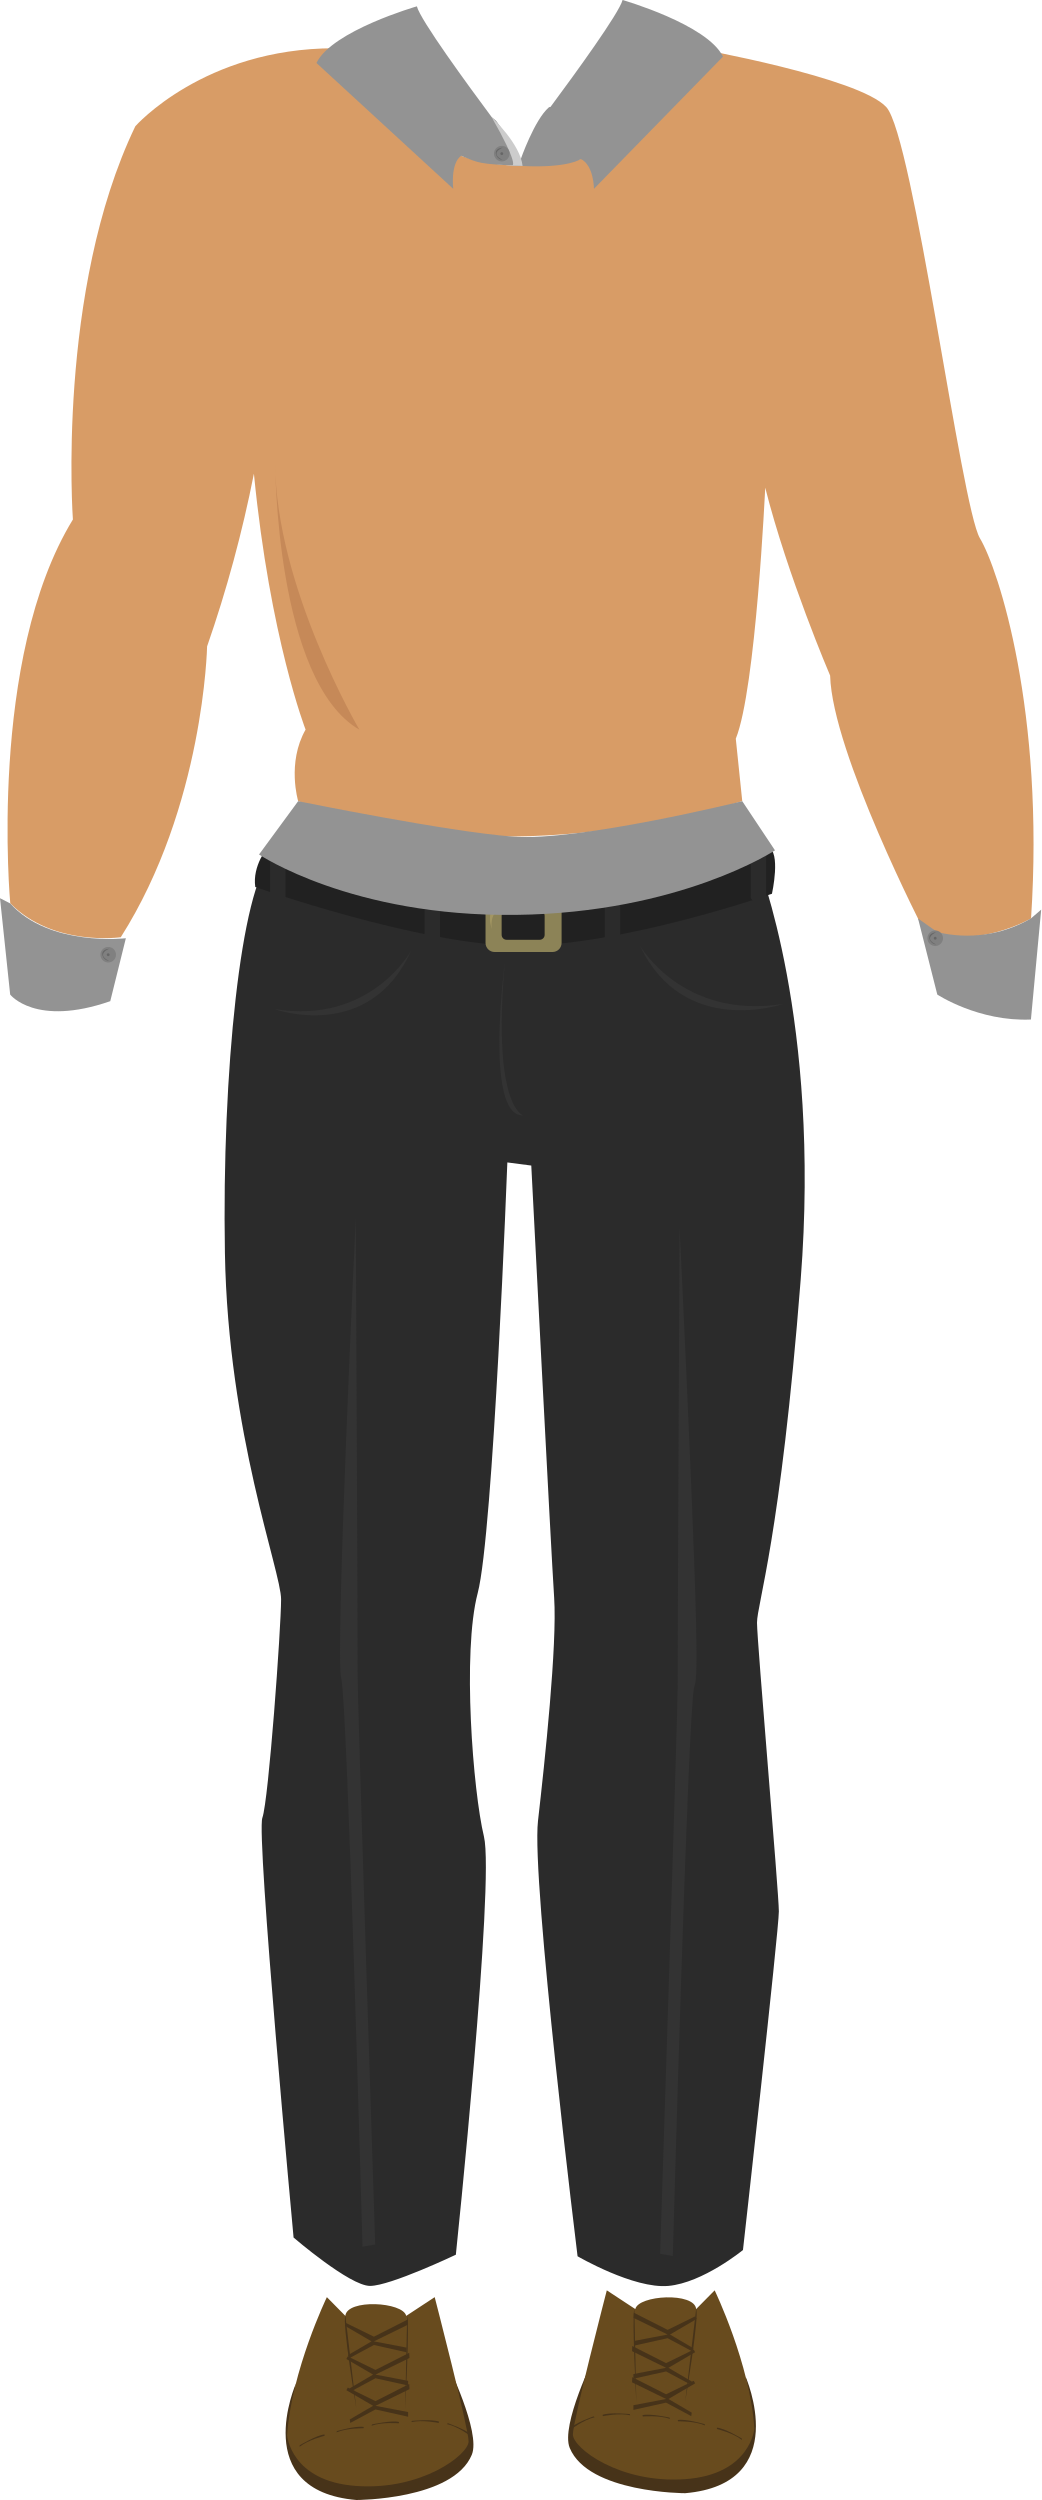
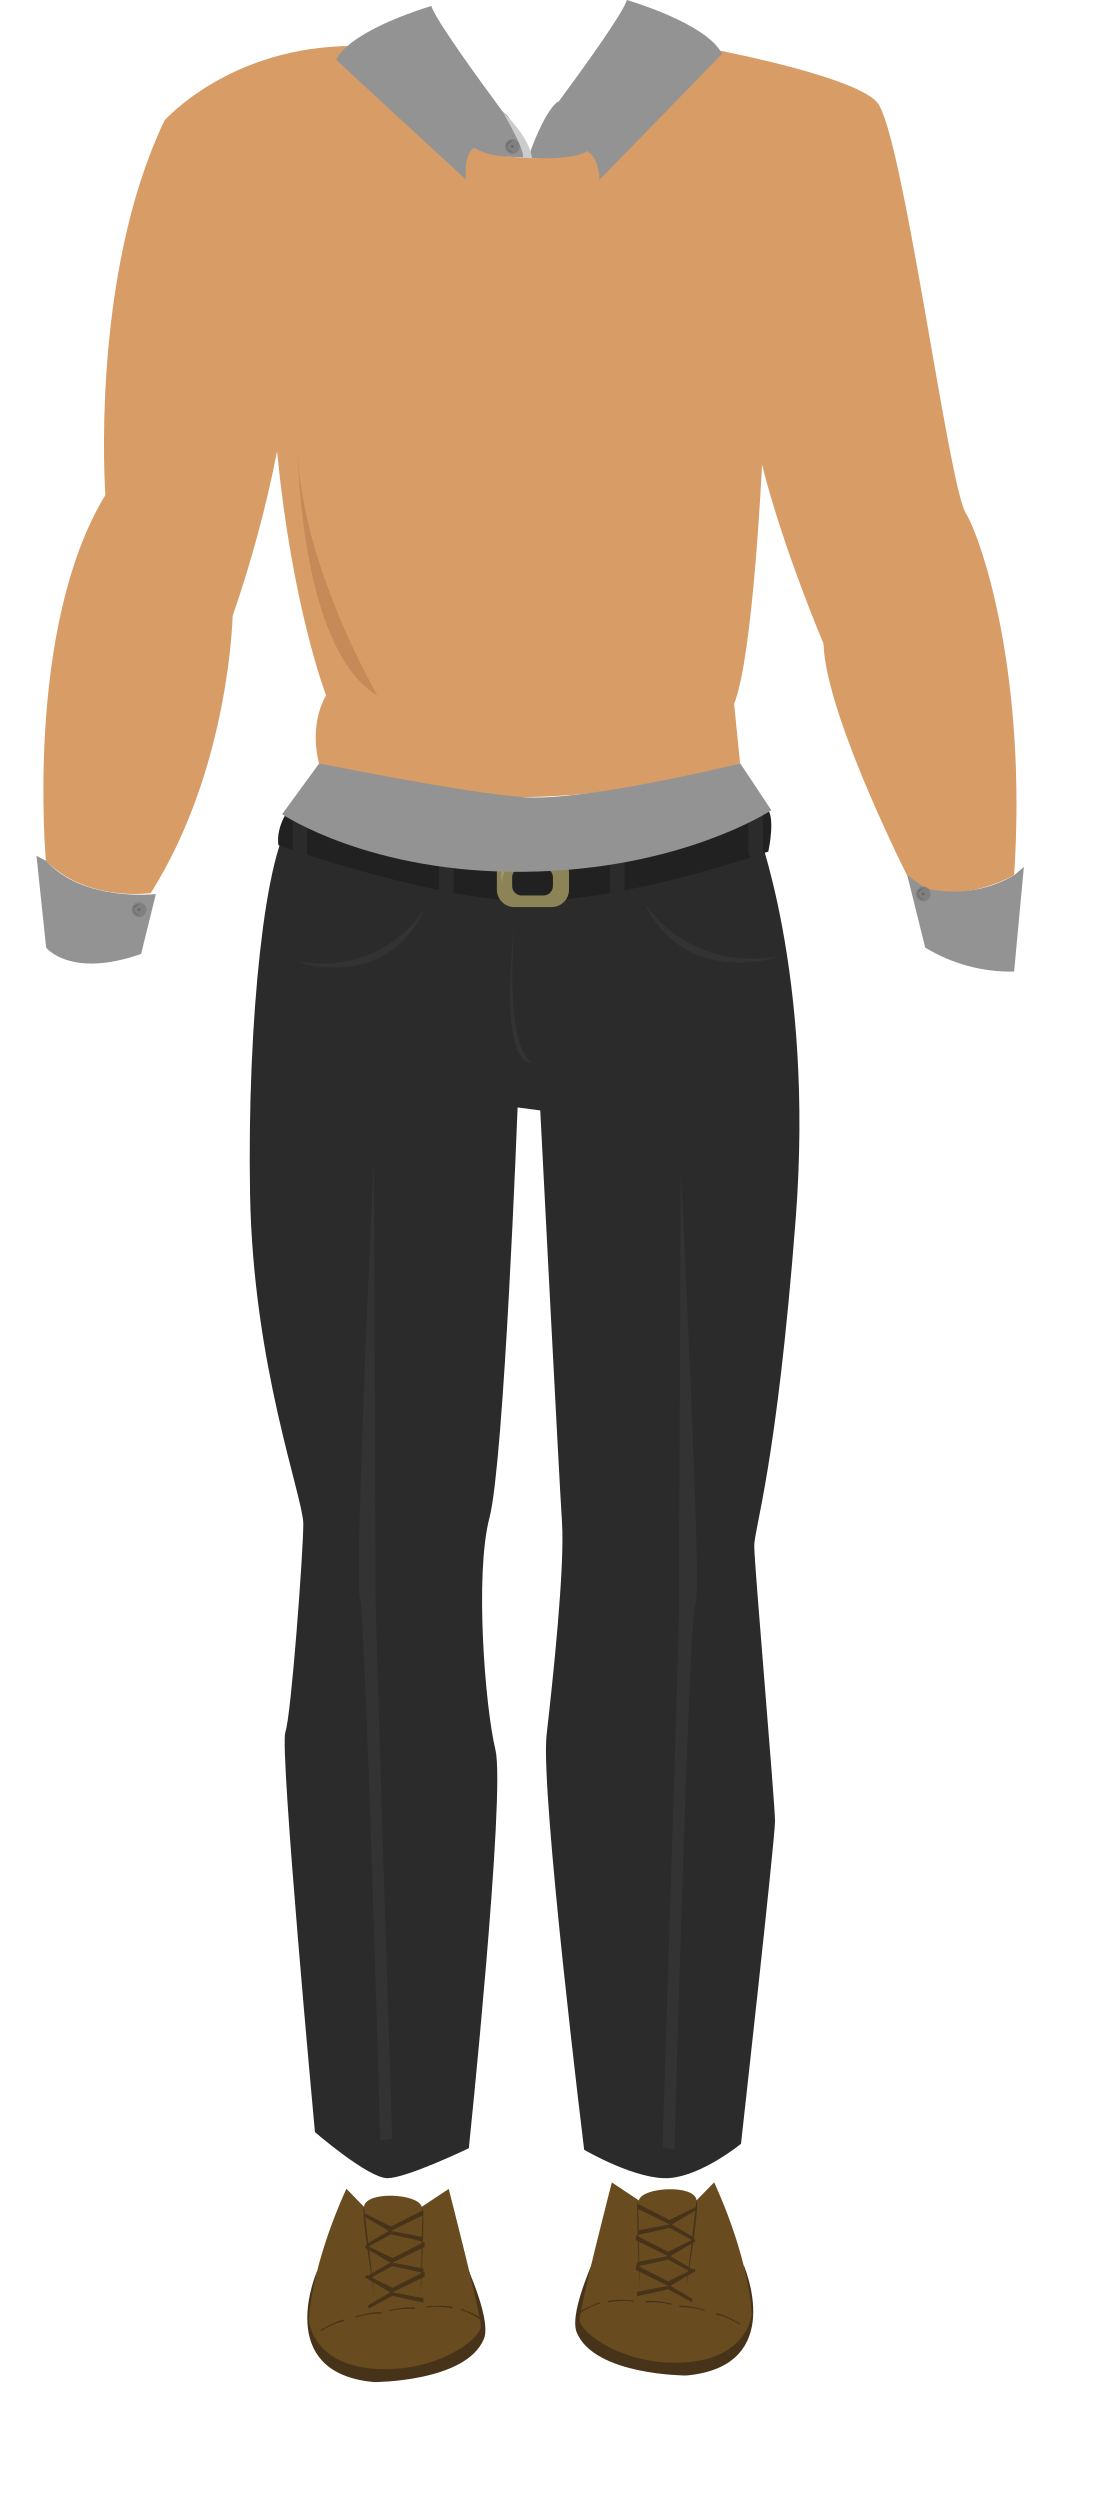
- <svg xmlns="http://www.w3.org/2000/svg" viewBox="0 0 333.67 801.08">
+ <svg xmlns="http://www.w3.org/2000/svg" viewBox="0 0 183 417.31">
  <defs>
-     <style>.cls-1{fill:#473319;}.cls-2{fill:#684b1e;}.cls-3{fill:#2b2b2b;}.cls-4{fill:#333;}.cls-5{fill:#212121;}.cls-6{fill:#8c8357;}.cls-7{fill:#a39662;}.cls-8{fill:#d89c66;}.cls-9{fill:#939393;}.cls-10{fill:#ccc;}.cls-11{fill:gray;}.cls-12{fill:#666;}.cls-13{fill:#c68958;}</style>
+     <style>.cls-1{fill:none;}.cls-2{fill:#473319;}.cls-3{fill:#684b1e;}.cls-4{fill:#2b2b2b;}.cls-5{fill:#333;}.cls-6{fill:#212121;}.cls-7{fill:#8c8357;}.cls-8{fill:#a39662;}.cls-9{fill:#d89c66;}.cls-10{fill:#939393;}.cls-11{fill:#ccc;}.cls-12{fill:gray;}.cls-13{fill:#666;}.cls-14{fill:#c68958;}</style>
  </defs>
  <g id="Layer_2" data-name="Layer 2">
    <g id="rbb2">
      <g id="rbb2-2" data-name="rbb2">
+         <rect class="cls-1" y="2.31" width="183" height="415" />
        <g id="dressshoes">
          <g id="sbbshoes">
-             <path class="cls-1" d="M94.83,763.74s-15.15,34.34,19.35,37.34c0,0,31,0,37-14.5,3-7.23-8-29.5-8-29.5s7.68,22.78,6,25.21-15.5,14.8-33,12.29-24.7-5.67-21.35-30.84" />
-             <path class="cls-2" d="M104.74,736.08S93.38,759.64,92,780.36c0,0,1.15,14.72,22.15,16.22s36-10.05,36-14.29-10.86-46.21-10.86-46.21l-9.13,6c-1-4.5-19-5.5-19.5,0Z" />
-             <path class="cls-1" d="M96,783.58s5.5-3.33,8-3.5v.44s-5.17,1.25-8,3.5Z" />
-             <path class="cls-1" d="M107.94,779s6.17-1.8,8.63-1.32l-.11.42s-5.32-.12-8.63,1.32Z" />
-             <path class="cls-1" d="M119.19,776.87s6.27-1.41,8.7-.78l-.14.42s-5.3-.46-8.7.77Z" />
-             <path class="cls-1" d="M132,775.73s6.4-.66,8.73.26l-.19.4s-5.2-1.09-8.73-.27Z" />
-             <path class="cls-1" d="M143.52,776.47s6.08,2.12,7.79,3.95l-.33.27s-4.25-3.19-7.79-3.94Z" />
-             <path class="cls-1" d="M110.68,742.08l3.5,29.67S109.54,744,110.68,742.08Z" />
-             <path class="cls-1" d="M129.83,772s1.49-27.81.63-29.86L129.83,772" />
-             <polyline class="cls-1" points="110.95 744.4 119.81 748.75 130.64 743.25 130.71 744.91 119.81 750.25 130.28 752.25 130.28 753.75 119.81 751.41 111.74 755.74 111.58 754.62 119.05 750.25 110.5 745.25 110.95 744.4" />
-             <polyline class="cls-1" points="111.44 755.06 120.31 759.4 131.13 753.91 131.21 755.57 120.31 760.9 130.78 762.9 130.78 764.4 120.31 762.07 112.23 766.4 112.08 765.28 119.55 760.9 110.99 755.9 111.44 755.06" />
-             <polyline class="cls-1" points="111.44 765.05 120.31 769.4 131.13 763.9 131.21 765.56 120.31 770.9 130.78 772.9 130.78 774.4 120.31 772.06 112.23 776.39 112.08 775.27 119.55 770.9 110.99 765.9 111.44 765.05" />
+             <path class="cls-2" d="M52.93,379.09s-7.48,17.05,9.56,18.54c0,0,15.31,0,18.28-7.2,1.47-3.59-4-14.64-4-14.64s3.8,11.31,3,12.51-7.65,7.34-16.29,6.1-12.2-2.81-10.55-15.31" />
+             <path class="cls-3" d="M57.83,365.36s-5.61,11.7-6.28,22c0,0,.57,7.31,10.94,8.05s17.78-5,17.78-7.09-5.37-22.94-5.37-22.94l-4.51,3c-.49-2.23-9.38-2.73-9.63,0Z" />
+             <path class="cls-2" d="M53.52,388.94s2.71-1.65,3.95-1.74v.22a12.36,12.36,0,0,0-3.95,1.74Z" />
+             <path class="cls-2" d="M59.41,386.64s3.05-.89,4.26-.65l-.05.21a12.54,12.54,0,0,0-4.27.65Z" />
+             <path class="cls-2" d="M65,385.61s3.1-.7,4.29-.39l-.07.21a12.34,12.34,0,0,0-4.29.38Z" />
+             <path class="cls-2" d="M71.28,385s3.16-.32,4.31.13l-.09.2a12.3,12.3,0,0,0-4.31-.13Z" />
+             <path class="cls-2" d="M77,385.41s3,1,3.84,2l-.16.14a12.3,12.3,0,0,0-3.85-2Z" />
+             <path class="cls-2" d="M60.76,368.34l1.73,14.73S60.2,369.29,60.76,368.34Z" />
+             <path class="cls-2" d="M70.22,383.2s.74-13.81.31-14.83l-.31,14.83" />
+             <polyline class="cls-2" points="60.9 369.49 65.27 371.65 70.62 368.92 70.66 369.75 65.27 372.39 70.44 373.39 70.44 374.13 65.27 372.97 61.28 375.12 61.21 374.57 64.9 372.39 60.67 369.91 60.9 369.49" />
+             <polyline class="cls-2" points="61.14 374.78 65.52 376.94 70.86 374.21 70.9 375.04 65.52 377.69 70.69 378.68 70.69 379.42 65.52 378.26 61.53 380.41 61.45 379.86 65.14 377.69 60.92 375.2 61.14 374.78" />
+             <polyline class="cls-2" points="61.14 379.74 65.52 381.9 70.86 379.17 70.9 380 65.52 382.64 70.69 383.64 70.69 384.38 65.52 383.22 61.53 385.37 61.45 384.82 65.14 382.64 60.92 380.16 61.14 379.74" />
          </g>
          <g id="sbbshoes-2" data-name="sbbshoes">
-             <path class="cls-1" d="M238.91,761.56s15.14,34.34-19.35,37.34c0,0-31,0-37-14.5-3-7.23,8-29.5,8-29.5s-7.69,22.78-6,25.2,15.5,14.8,33,12.3,24.7-5.67,21.35-30.84" />
-             <path class="cls-2" d="M229,733.9s11.37,23.55,12.72,44.28c0,0-1.16,14.72-22.15,16.22s-36-10-36-14.3,10.87-46.2,10.87-46.2l9.13,6c1-4.5,19-5.5,19.5,0Z" />
-             <path class="cls-1" d="M237.73,781.4s-5.5-3.34-8-3.5v.43s5.16,1.25,8,3.5Z" />
-             <path class="cls-1" d="M225.8,776.77s-6.18-1.8-8.64-1.31l.12.42s5.31-.13,8.63,1.31Z" />
-             <path class="cls-1" d="M214.55,774.68s-6.28-1.41-8.7-.77l.14.42s5.29-.46,8.7.77Z" />
-             <path class="cls-1" d="M201.77,773.54s-6.4-.65-8.73.27l.18.4s5.21-1.09,8.73-.27Z" />
-             <path class="cls-1" d="M190.21,774.28s-6.07,2.13-7.79,4l.34.28s4.25-3.19,7.79-4Z" />
-             <path class="cls-1" d="M223.06,739.9l-3.5,29.66S224.2,741.81,223.06,739.9Z" />
-             <path class="cls-1" d="M203.9,769.83S202.41,742,203.27,740l.63,29.87" />
-             <polyline class="cls-1" points="222.78 742.22 213.92 746.56 203.1 741.07 203.02 742.73 213.92 748.06 203.45 750.06 203.45 751.56 213.92 749.23 222 753.55 222.15 752.44 214.69 748.06 223.24 743.06 222.78 742.22" />
-             <polyline class="cls-1" points="222.29 752.88 213.43 757.22 202.6 751.73 202.53 753.39 213.43 758.72 202.96 760.72 202.96 762.22 213.43 759.89 221.5 764.21 221.66 763.1 214.19 758.72 222.74 753.72 222.29 752.88" />
-             <polyline class="cls-1" points="222.29 762.87 213.43 767.21 202.6 761.72 202.53 763.38 213.43 768.71 202.96 770.71 202.96 772.21 213.43 769.88 221.5 774.21 221.66 773.09 214.19 768.71 222.74 763.71 222.29 762.87" />
+             <path class="cls-2" d="M124.1,378s7.48,17-9.56,18.53c0,0-15.31,0-18.27-7.19-1.48-3.59,4-14.65,4-14.65s-3.8,11.31-3,12.51,7.66,7.35,16.29,6.11S125.76,390.5,124.1,378" />
+             <path class="cls-3" d="M119.2,364.28s5.62,11.69,6.28,22c0,0-.57,7.3-10.94,8.05s-17.77-5-17.78-7.1,5.37-22.93,5.37-22.93l4.51,3c.49-2.24,9.39-2.73,9.63,0Z" />
+             <path class="cls-2" d="M123.52,387.86s-2.72-1.66-4-1.74v.22a12.49,12.49,0,0,1,4,1.73Z" />
+             <path class="cls-2" d="M117.62,385.56s-3.05-.89-4.26-.65l.06.21a12.23,12.23,0,0,1,4.26.65Z" />
+             <path class="cls-2" d="M112.07,384.52s-3.1-.7-4.3-.38l.07.21a12.4,12.4,0,0,1,4.3.38Z" />
+             <path class="cls-2" d="M105.75,384s-3.16-.33-4.31.13l.1.2a12.46,12.46,0,0,1,4.31-.14Z" />
+             <path class="cls-2" d="M100.05,384.33s-3,1.05-3.85,2l.17.13a12.56,12.56,0,0,1,3.84-2Z" />
+             <path class="cls-2" d="M116.27,367.26,114.54,382S116.83,368.21,116.27,367.26Z" />
+             <path class="cls-2" d="M106.81,382.11s-.74-13.8-.31-14.82l.31,14.82" />
+             <polyline class="cls-2" points="116.14 368.41 111.76 370.57 106.41 367.84 106.38 368.66 111.76 371.31 106.59 372.3 106.59 373.05 111.76 371.89 115.75 374.04 115.82 373.48 112.14 371.31 116.36 368.83 116.14 368.41" />
+             <polyline class="cls-2" points="115.89 373.7 111.52 375.86 106.17 373.13 106.13 373.95 111.52 376.6 106.34 377.59 106.34 378.34 111.52 377.18 115.5 379.33 115.58 378.77 111.89 376.6 116.12 374.12 115.89 373.7" />
+             <polyline class="cls-2" points="115.89 378.66 111.52 380.82 106.17 378.09 106.13 378.91 111.52 381.56 106.34 382.55 106.34 383.3 111.52 382.14 115.5 384.29 115.58 383.73 111.89 381.56 116.12 379.08 115.89 378.66" />
          </g>
        </g>
        <g id="sbbpants2">
          <g id="sbbpants">
-             <path class="cls-3" d="M86.92,275s65.06,47.17,155.86,1.58c0,0,20.29,50.4,13.79,133.4s-14,104-14,110,7,86.5,7,92.5-11.5,108.5-11.5,108.5-12.82,10.5-23.91,11.5-29.09-9.5-29.09-9.5-14.86-120.5-12.68-139.5,6.18-56.5,5.18-71.5-7.33-138.5-7.33-138.5l-7.67-1s-4.5,119-9.5,138-1.5,63.5,2,78-9,134-9,134-21,10-27.5,10-24.5-15.5-24.5-15.5-12-129-10-134.5,6-61,6-70-17-53-18-111S77.27,284.47,86.92,275Z" />
-             <path class="cls-4" d="M217.76,393.39c6.85,144,5.65,143.7,4.66,147.33-2,7.34-6.83,182.17-6.83,182.17l-4.06-.68s5.71-175.49,5.63-182.15S217.76,393.39,217.76,393.39Z" />
-             <path class="cls-4" d="M114,390.39s-6.67,140-4.67,147.33,6.83,182.17,6.83,182.17l4.06-.68s-5.71-175.49-5.63-182.15S114,390.39,114,390.39Z" />
-             <path class="cls-5" d="M85.8,271.44s-5,5.94-4,12.78c0,0,52.79,18.66,84.42,18.83,32.89.18,81.14-16.66,81.14-16.66s3-13.56-1.3-14.95C246,271.44,181.58,309.64,85.8,271.44Z" />
-             <rect class="cls-6" x="155.58" y="287.64" width="24.37" height="17.41" rx="2.9" ry="2.9" />
-             <rect class="cls-5" x="160.74" y="291.86" width="13.78" height="9.28" rx="1.59" ry="1.59" />
+             <path class="cls-4" d="M49,136.48s32.13,23.41,77,.78c0,0,10,25,6.82,66.22s-6.92,51.62-6.92,54.6S129.37,301,129.37,304s-5.68,53.85-5.68,53.85-6.34,5.21-11.81,5.71-14.37-4.71-14.37-4.71S90.17,299,91.24,289.59s3.06-28,2.57-35.48-3.63-68.75-3.63-68.75l-3.78-.5s-2.23,59.07-4.7,68.5-.74,31.52,1,38.72-4.44,66.51-4.44,66.51-10.38,5-13.59,5-12.1-7.69-12.1-7.69-5.93-64-4.94-66.76,3-30.28,3-34.75-8.39-26.3-8.89-55.09S44.26,141.2,49,136.48Z" />
+             <path class="cls-5" d="M113.65,195.26c3.39,71.48,2.8,71.33,2.31,73.14-1,3.64-3.38,90.42-3.38,90.42l-2-.34s2.82-87.11,2.78-90.42S113.65,195.26,113.65,195.26Z" />
+             <path class="cls-5" d="M62.4,193.78s-3.3,69.49-2.31,73.13,3.38,90.42,3.38,90.42l2-.34s-2.82-87.11-2.78-90.41S62.4,193.78,62.4,193.78Z" />
+             <path class="cls-6" d="M48.47,134.73s-2.46,3-2,6.35c0,0,26.08,9.26,41.7,9.34,16.25.09,40.08-8.27,40.08-8.27s1.48-6.73-.64-7.42C127.62,134.73,95.78,153.69,48.47,134.73Z" />
+             <rect class="cls-7" x="82.94" y="142.77" width="12.04" height="8.64" rx="2.9" ry="2.9" />
+             <rect class="cls-6" x="85.49" y="144.87" width="6.81" height="4.61" rx="1.59" ry="1.59" />
          </g>
-           <path class="cls-7" d="M157.58,297.64s-3.88-10.37,8.5-9h0S156.45,289.27,157.58,297.64Z" />
-           <rect class="cls-3" x="136.06" y="284.97" width="4.93" height="18.08" rx="1.47" ry="1.47" />
-           <rect class="cls-3" x="193.81" y="284.97" width="4.93" height="18.08" rx="1.47" ry="1.47" />
-           <rect class="cls-3" x="240.56" y="270.71" width="4.93" height="18.08" rx="1.47" ry="1.47" />
-           <rect class="cls-3" x="86.56" y="270.71" width="4.93" height="18.08" rx="1.47" ry="1.47" />
-           <path class="cls-4" d="M205.08,303.05s13.5,23.67,45.75,18.67C250.83,321.72,219.08,332.71,205.08,303.05Z" />
-           <path class="cls-4" d="M131.7,304.67S118.81,328.35,88,323.35C88,323.35,118.33,334.33,131.7,304.67Z" />
-           <path class="cls-4" d="M161.74,308.6s-6.55,49.29,5.89,48.79C167.63,357.39,157.69,354.82,161.74,308.6Z" />
+           <path class="cls-8" d="M83.93,147.74s-1.92-5.15,4.2-4.47h0S83.37,143.58,83.93,147.74Z" />
+           <rect class="cls-4" x="73.3" y="141.45" width="2.43" height="8.97" rx="1.22" ry="1.22" />
+           <rect class="cls-4" x="101.83" y="141.45" width="2.43" height="8.97" rx="1.22" ry="1.22" />
+           <rect class="cls-4" x="124.92" y="134.37" width="2.43" height="8.97" rx="1.22" ry="1.22" />
+           <rect class="cls-4" x="48.85" y="134.37" width="2.43" height="8.97" rx="1.22" ry="1.22" />
+           <path class="cls-5" d="M107.39,150.42s6.67,11.75,22.6,9.27C130,159.69,114.31,165.14,107.39,150.42Z" />
+           <path class="cls-5" d="M71.15,151.23S64.78,163,49.57,160.5C49.57,160.5,64.54,166,71.15,151.23Z" />
+           <path class="cls-5" d="M86,153.18s-3.24,24.46,2.9,24.22C88.89,177.4,84,176.12,86,153.18Z" />
        </g>
        <g id="rbbshirt2">
-           <path class="cls-8" d="M107.24,15.46s19.7,39,63.23,37.69,52.35-37.69,52.35-37.69S275.33,24.82,284,34.32s24,128.16,30,138.16,20.76,55.66,16.38,121.83c0,0-17,9.88-34.05,4.36,0,0-29.66-57.52-30.33-82.19,0,0-13.61-31.76-20.8-60.21,0,0-3,64.65-9.43,80.43l2.07,20s-76.09,25.58-142.3,0c0,0-3.69-12.24,2.38-22.91,0,0-11.39-29.27-16.56-82a410.34,410.34,0,0,1-15,55.34s-1,51.19-27.66,93.19c0,0-21.56,3.14-35.41-10.86,0,0-7.26-78.33,20.07-123,0,0-5.33-73.33,20-126C43.33,40.48,65.33,15.46,107.24,15.46Z" />
-           <path class="cls-9" d="M231.67,18.15C226.67,7.81,199.49,0,199.49,0c-1.07,4.18-15.14,23.54-23.1,34.27-.17,0-.38,0-.51.12-4.65,4-9.1,16.84-9.1,16.84-2.05-4.5-7.81-12.52-7.81-12.52l0,0c-.17-.15-.33-.3-.5-.43s-.6-.5-.89-.72c-7.72-10.39-22.92-31.18-24-35.53,0,0-27.18,7.81-32.18,18.15l43.84,40.33s-1-8,2.5-10.58c6.06,2.36,5,2.58,19.78,3.27s18.58-2.24,18.6-2.25c4.2,2.06,4.2,9.56,4.2,9.56Z" />
-           <path class="cls-9" d="M3.26,289.48,0,287.81l3.26,30.88s8.07,10.46,32.07,2.12l5-20.17S15.85,303.48,3.26,289.48Z" />
-           <path class="cls-9" d="M300.34,298.67l-6.17-4.36,6.17,24.38s13.25,8.73,30,8l3.29-35.22-3.29,2.83A40.59,40.59,0,0,1,300.34,298.67Z" />
-           <path class="cls-9" d="M95.54,256.72,83,273.81s29.71,20,82.33,19.35,83-20.68,83-20.68l-10.49-15.76s-52.41,12.95-73.46,11.36S95.54,256.72,95.54,256.72Z" />
-           <path class="cls-10" d="M157.54,37.53s9.19,8.58,9.91,15.64L164.17,53S166.42,53.09,157.54,37.53Z" />
-           <circle class="cls-11" cx="160.78" cy="49.23" r="2.5" />
-           <path class="cls-12" d="M161.08,47.31s-2.43.07-2.2,1.92a2.34,2.34,0,0,0,2.2,2s-2.07-.84-2-2S161.08,47.31,161.08,47.31Z" />
-           <circle class="cls-12" cx="160.78" cy="49.23" r="0.46" />
-           <circle class="cls-11" cx="34.67" cy="305.92" r="2.5" />
-           <path class="cls-12" d="M35,304s-2.43.07-2.21,1.91a2.35,2.35,0,0,0,2.21,2s-2.08-.84-2-2S35,304,35,304Z" />
-           <circle class="cls-12" cx="34.67" cy="305.92" r="0.46" />
-           <circle class="cls-11" cx="299.67" cy="300.64" r="2.5" />
-           <path class="cls-12" d="M300,298.73s-2.43.07-2.21,1.91a2.35,2.35,0,0,0,2.21,2s-2.08-.84-2-2S300,298.73,300,298.73Z" />
-           <circle class="cls-12" cx="299.67" cy="300.64" r="0.46" />
-           <path class="cls-13" d="M88.17,148s0,70.17,27,85.83C115.17,233.81,88.17,188,88.17,148Z" />
+           <path class="cls-9" d="M59.06,7.67S68.79,27,90.3,26.38,116.16,7.67,116.16,7.67s25.93,4.65,30.21,9.36,11.86,63.62,14.82,68.58,10.26,27.63,8.09,60.47c0,0-8.41,4.91-16.81,2.17,0,0-14.66-28.55-15-40.8,0,0-6.72-15.76-10.27-29.89,0,0-1.48,32.1-4.66,39.93l1,9.94s-37.58,12.69-70.29,0c0,0-1.82-6.08,1.18-11.37,0,0-5.63-14.53-8.18-40.71a204.74,204.74,0,0,1-7.42,27.47s-.5,25.41-13.67,46.26c0,0-10.65,1.56-17.49-5.39,0,0-3.58-38.89,9.92-61.06,0,0-2.64-36.4,9.88-62.54C27.5,20.09,38.36,7.67,59.06,7.67Z" />
+           <path class="cls-10" d="M120.52,9c-2.47-5.13-15.89-9-15.89-9-.53,2.08-7.48,11.69-11.41,17-.09,0-.19,0-.25.06-2.3,2-4.49,8.36-4.49,8.36a53.32,53.32,0,0,0-3.86-6.22h0L84.35,19l-.44-.36C80.09,13.47,72.59,3.15,72,1c0,0-13.42,3.88-15.89,9L77.8,30s-.5-4,1.23-5.25c3,1.17,2.48,1.28,9.77,1.62S98,25.28,98,25.28c2.07,1,2.07,4.74,2.07,4.74Z" />
+           <path class="cls-10" d="M7.7,143.69l-1.61-.83L7.7,158.18s4,5.2,15.85,1.06l2.47-10S13.92,150.64,7.7,143.69Z" />
+           <path class="cls-10" d="M154.44,148.25l-3-2.17,3,12.1a27.46,27.46,0,0,0,14.84,4l1.63-17.48-1.63,1.4A20,20,0,0,1,154.44,148.25Z" />
+           <path class="cls-10" d="M53.28,127.43l-6.19,8.48s14.68,9.94,40.67,9.61,41-10.27,41-10.27l-5.19-7.82s-25.88,6.43-36.28,5.63S53.28,127.43,53.28,127.43Z" />
+           <path class="cls-11" d="M83.91,18.63s4.54,4.26,4.89,7.76l-1.62-.08S88.3,26.35,83.91,18.63Z" />
+           <ellipse class="cls-12" cx="85.51" cy="24.44" rx="1.23" ry="1.24" />
+           <path class="cls-13" d="M85.66,23.48s-1.2,0-1.09,1a1.17,1.17,0,0,0,1.09,1s-1-.42-1-1S85.66,23.48,85.66,23.48Z" />
+           <circle class="cls-13" cx="85.51" cy="24.44" r="0.23" />
+           <ellipse class="cls-12" cx="23.22" cy="151.85" rx="1.23" ry="1.24" />
+           <path class="cls-13" d="M23.36,150.9s-1.2,0-1.09.95a1.15,1.15,0,0,0,1.09,1s-1-.42-1-1S23.36,150.9,23.36,150.9Z" />
+           <circle class="cls-13" cx="23.22" cy="151.85" r="0.23" />
+           <ellipse class="cls-12" cx="154.11" cy="149.23" rx="1.23" ry="1.24" />
+           <path class="cls-13" d="M154.26,148.28s-1.2,0-1.09.95a1.17,1.17,0,0,0,1.09,1s-1-.42-1-1S154.26,148.28,154.26,148.28Z" />
+           <circle class="cls-13" cx="154.11" cy="149.23" r="0.23" />
+           <path class="cls-14" d="M49.64,73.45s0,34.83,13.34,42.61C63,116.06,49.64,93.31,49.64,73.45Z" />
        </g>
      </g>
    </g>
  </g>
</svg>
